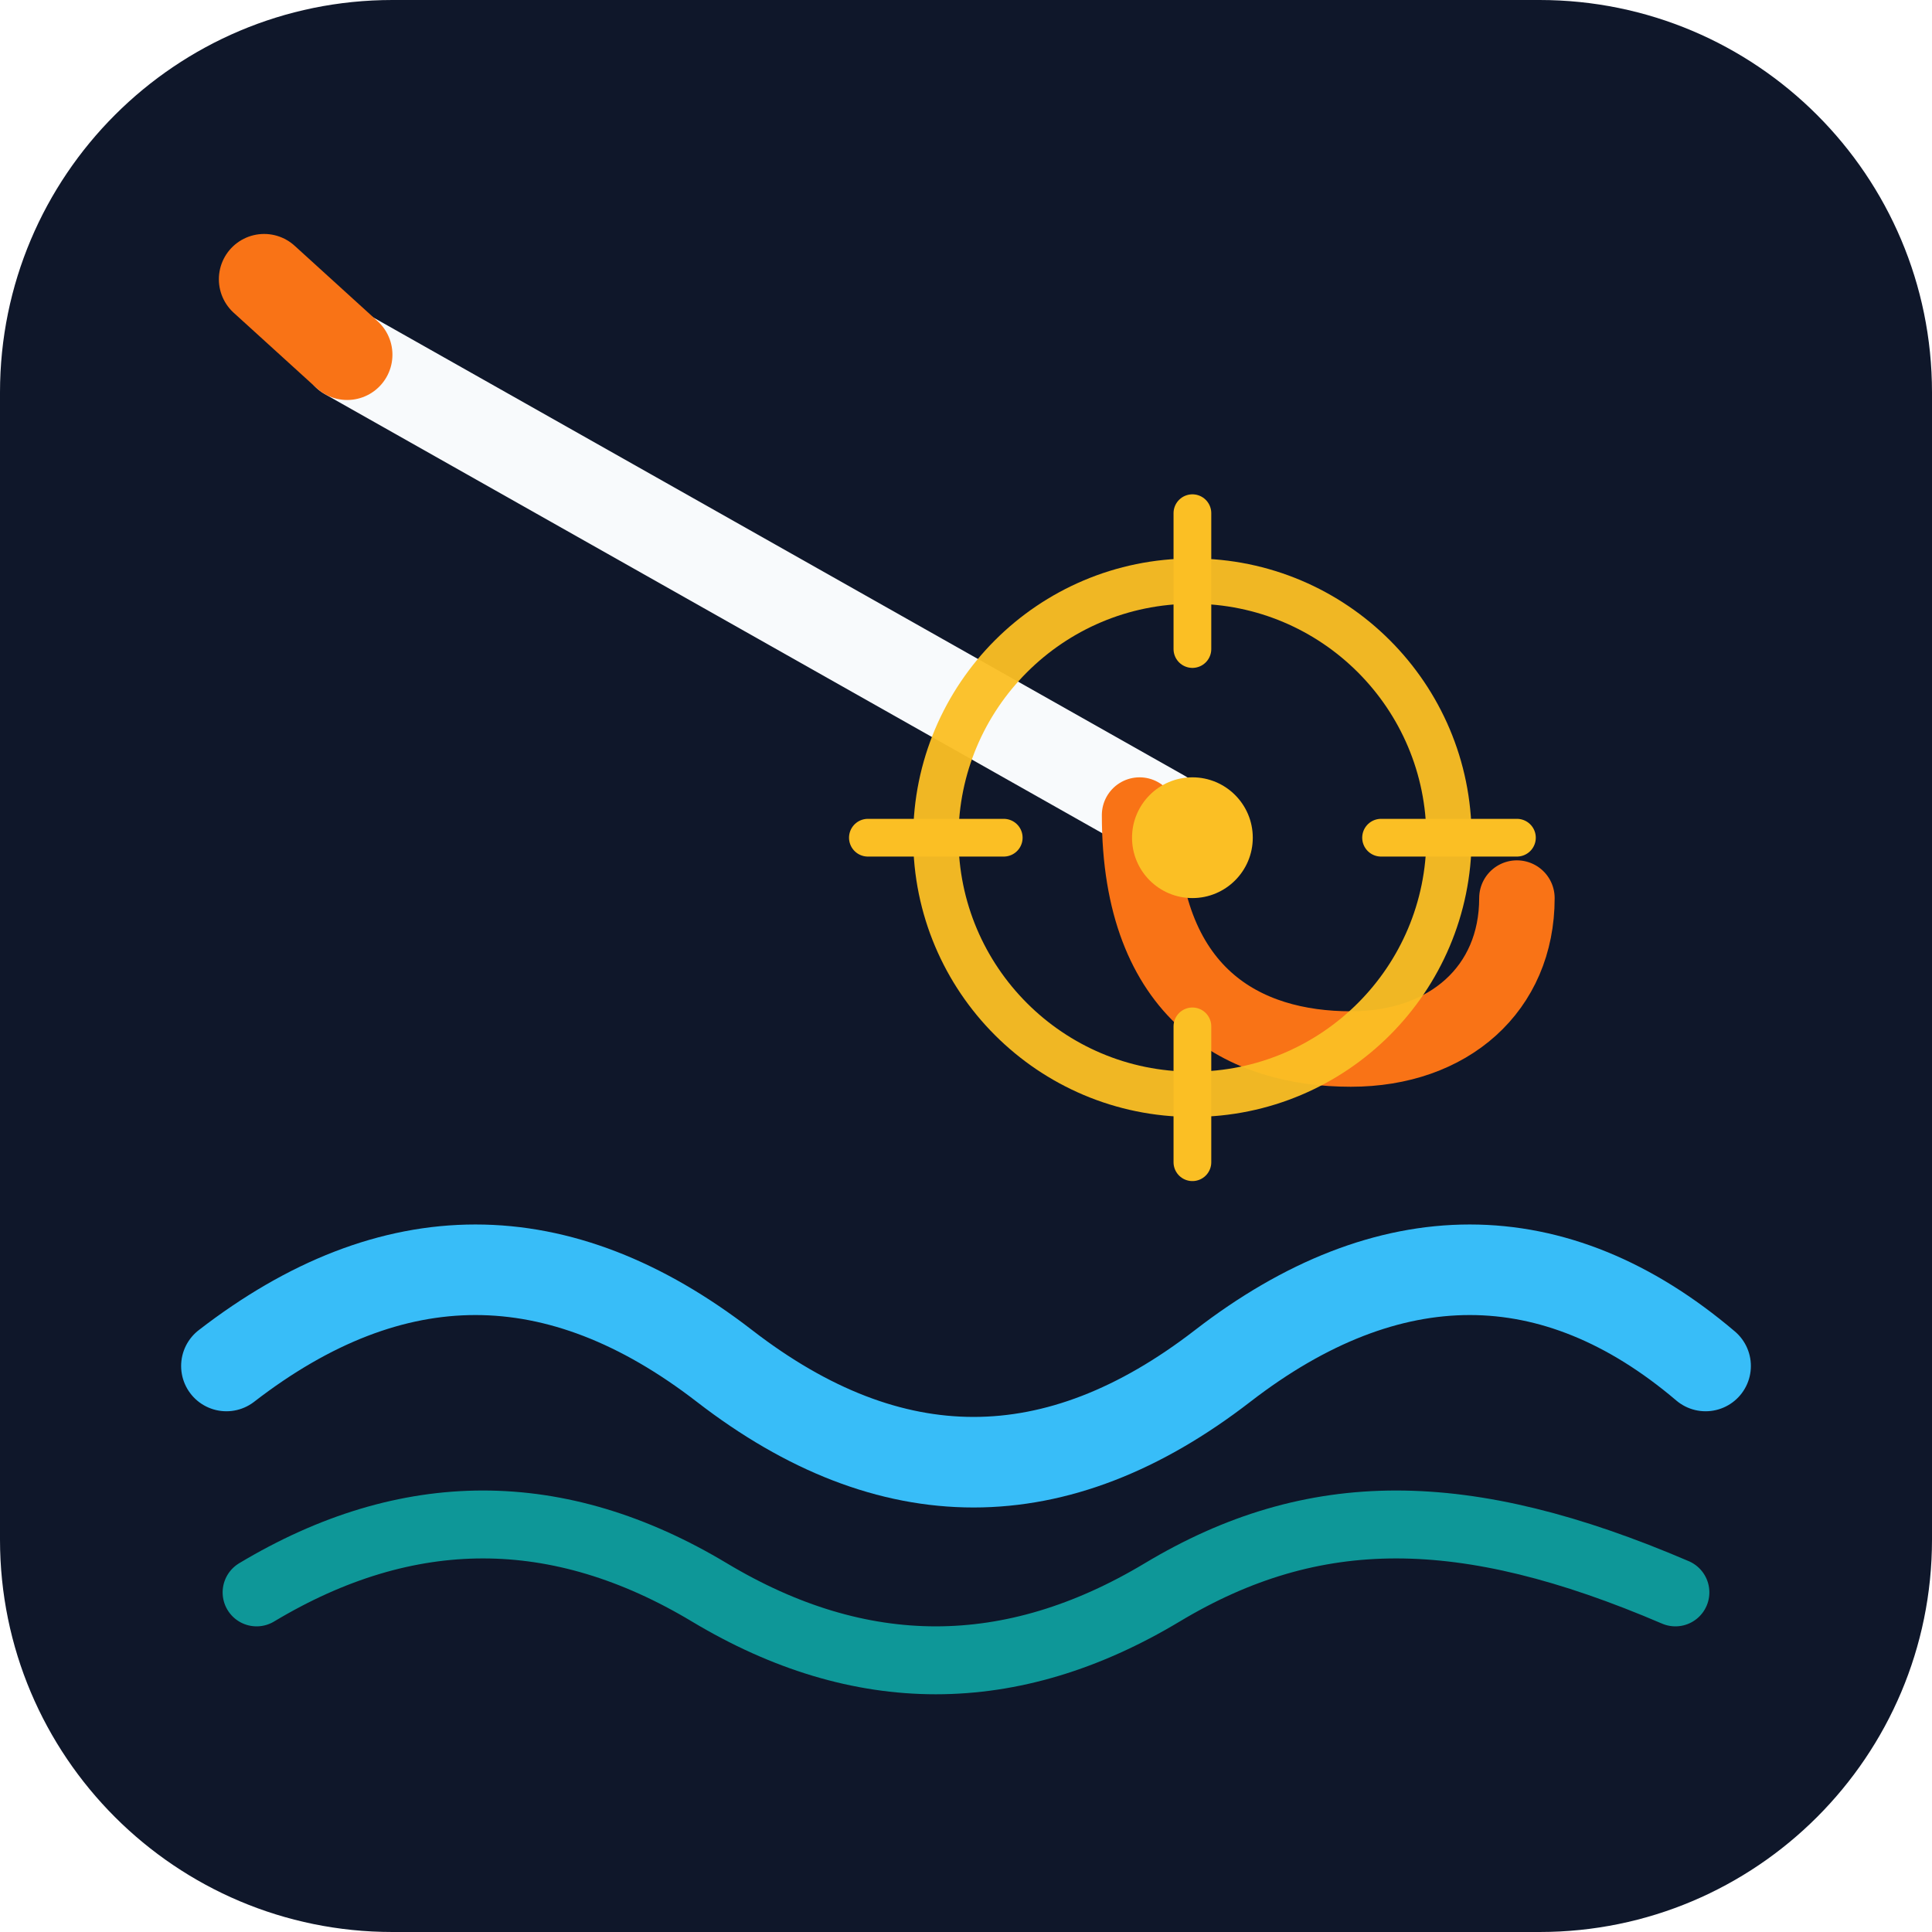
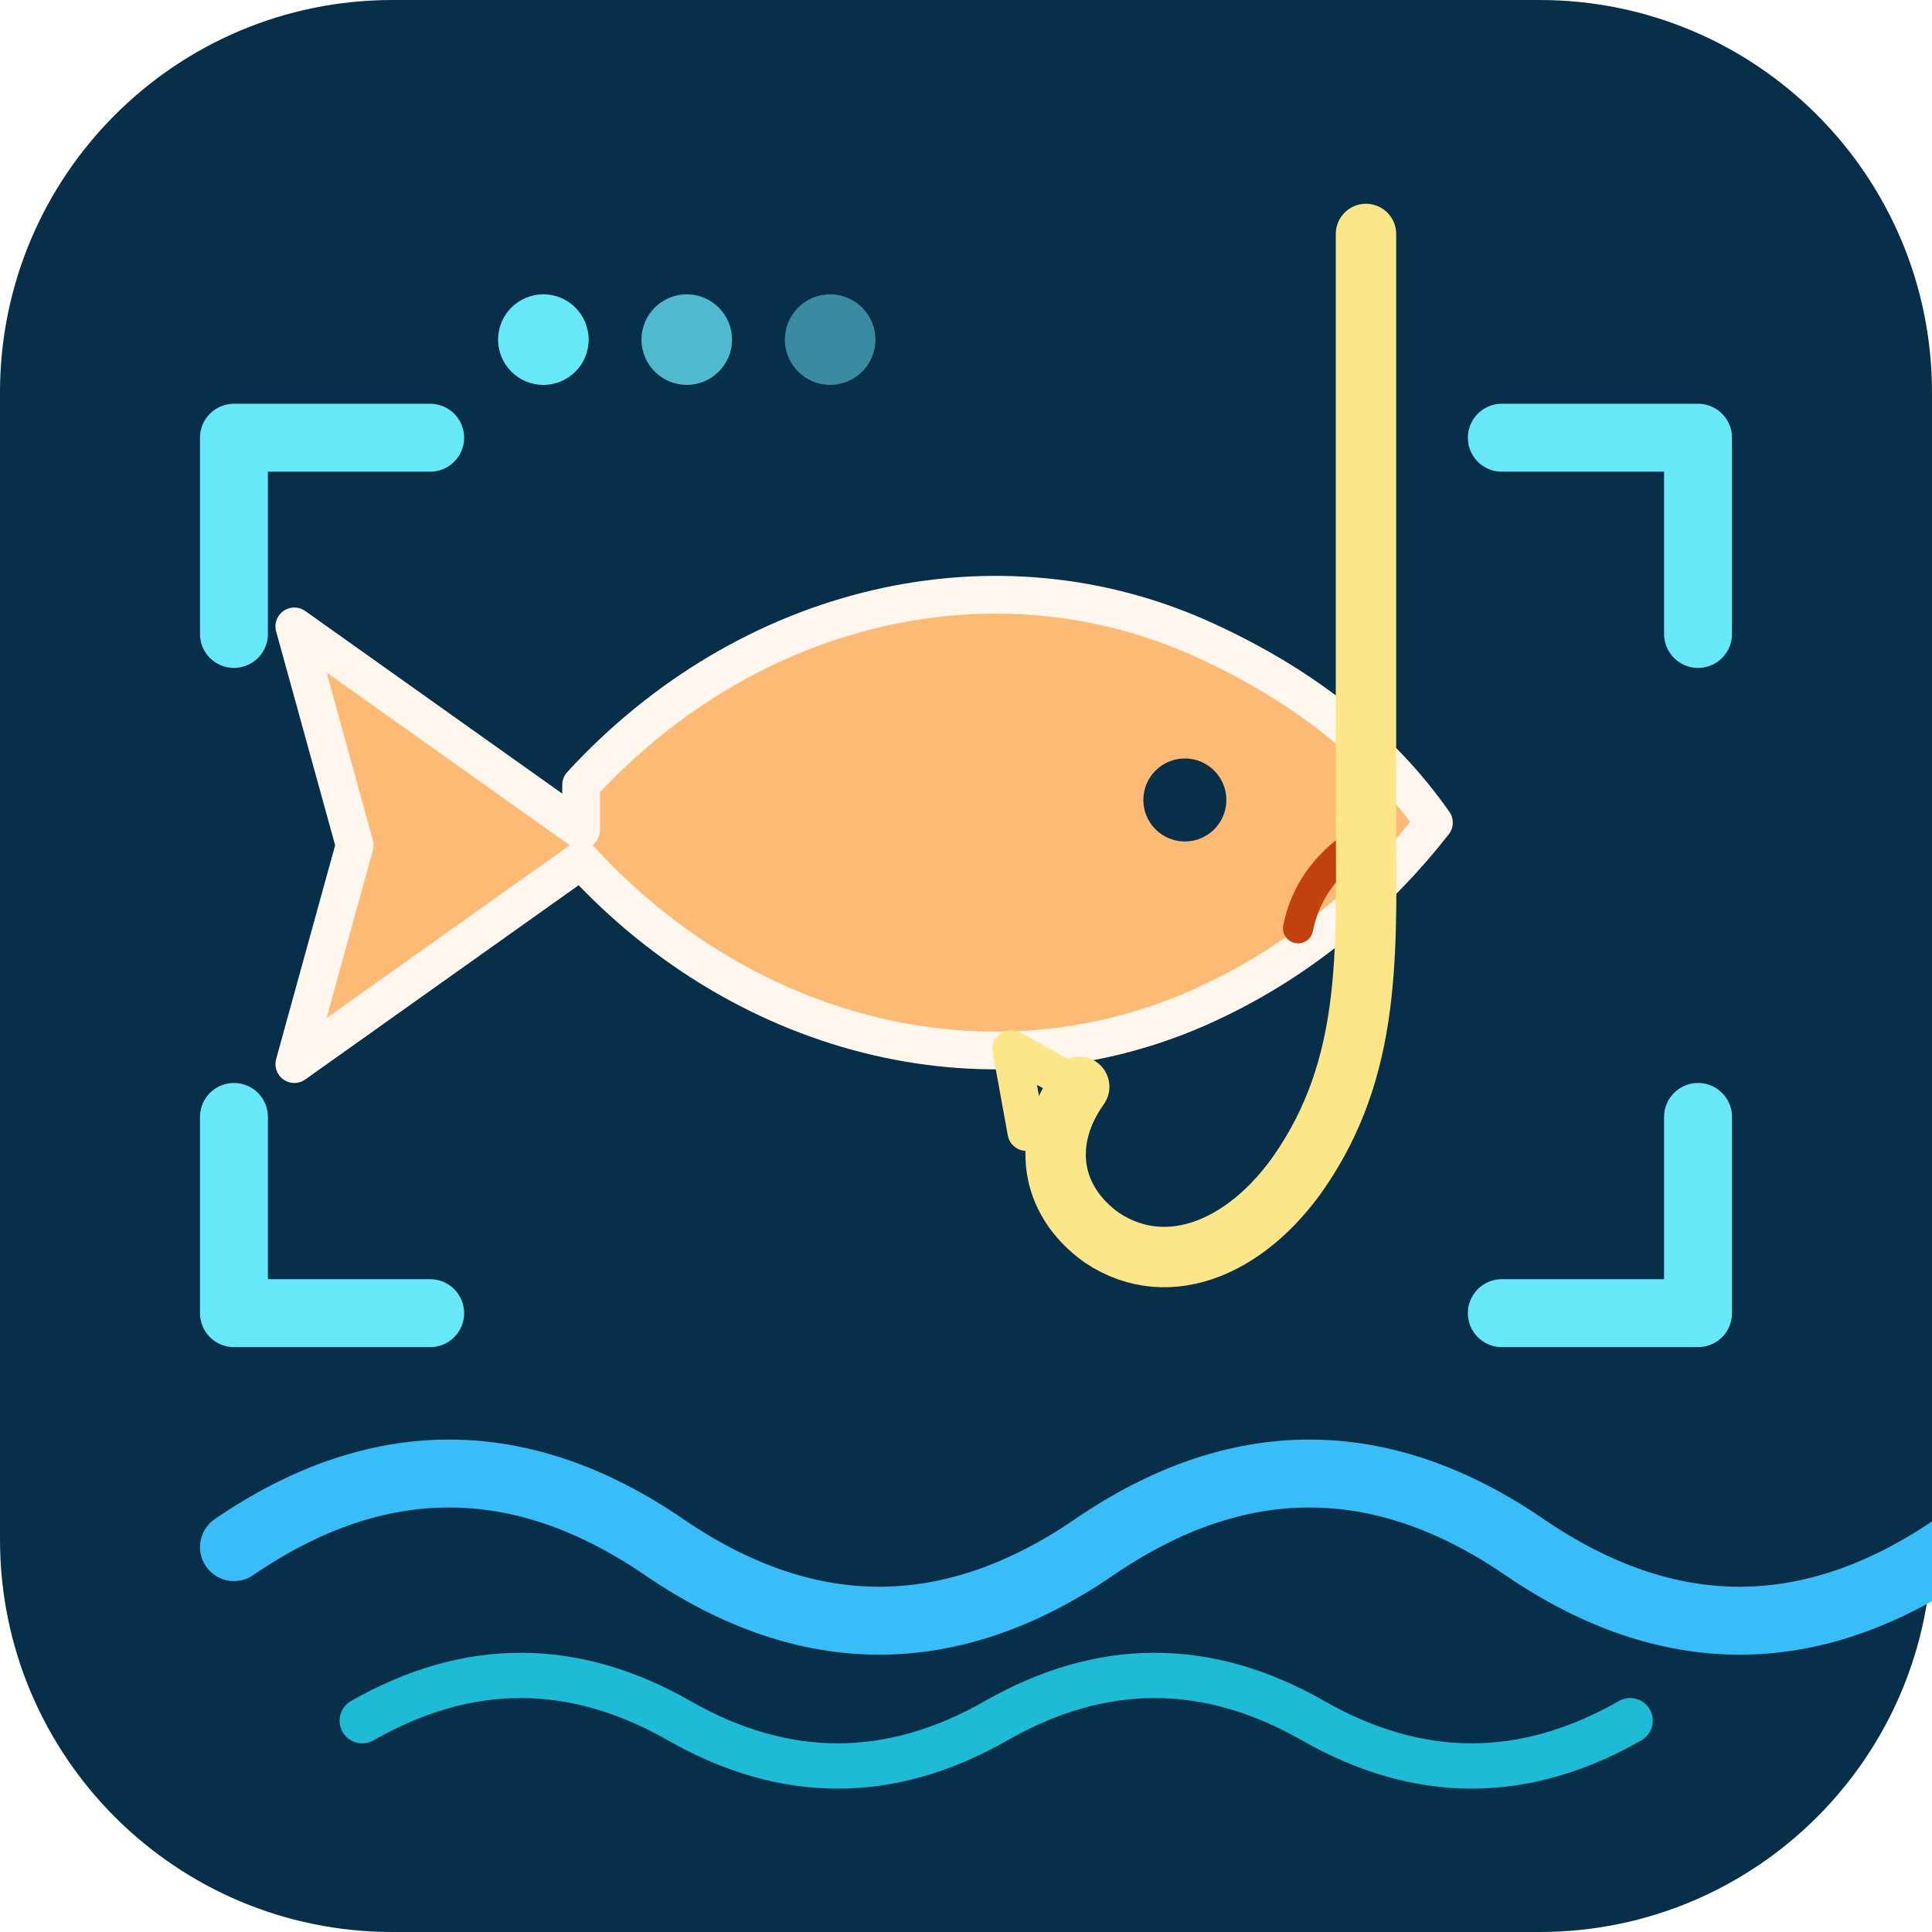
<svg xmlns="http://www.w3.org/2000/svg" viewBox="0 0 256 256" role="img" aria-labelledby="title desc">
-   <rect width="256" height="256" rx="52" fill="#0F172A" />
-   <path d="M30 181c22-17 44-17 66 0s44 17 66 0 44-17 64 0" fill="none" stroke="#38BDF8" stroke-width="12" stroke-linecap="round" />
-   <path d="M34 211c20-12 40-12 60 0s40 12 60 0 40-12 68 0" fill="none" stroke="#0EA5A4" stroke-width="9" stroke-linecap="round" opacity=".9" />
-   <path d="M46 47l108 61" fill="none" stroke="#F8FAFC" stroke-width="12" stroke-linecap="round" />
-   <path d="M46 47l-11-10" fill="none" stroke="#F97316" stroke-width="12" stroke-linecap="round" />
-   <path d="M151 108c0 24 14 31 28 31 13 0 22-8 22-20" fill="none" stroke="#F97316" stroke-width="10" stroke-linecap="round" />
-   <circle cx="158" cy="111" r="34" fill="none" stroke="#FBBF24" stroke-width="6" opacity=".95" />
-   <circle cx="158" cy="111" r="8" fill="#FBBF24" />
-   <path d="M158 68v18M158 136v18M115 111h18M183 111h18" stroke="#FBBF24" stroke-width="5" stroke-linecap="round" />
+   <rect width="256" height="256" rx="52" fill="#082F49" />
+   <path d="M31 84V58h26M199 58h26v26M31 148v26h26M225 148v26h-26" fill="none" stroke="#67E8F9" stroke-width="9" stroke-linecap="round" stroke-linejoin="round" />
+   <path d="M77 110 39 83l8 29-8 29 38-27c22 24 55 32 83 19 13-6 23-15 30-24-7-10-17-18-30-24-28-13-61-5-83 19Z" fill="#FDBA74" stroke="#FFF7ED" stroke-width="5" stroke-linejoin="round" />
+   <circle cx="157" cy="106" r="5.5" fill="#082F49" />
+   <path d="M181 111c-5 3-8 7-9 12" fill="none" stroke="#C2410C" stroke-width="4" stroke-linecap="round" />
+   <path d="M181 31v76c0 18 1 33-8 47-7 11-18 16-27 10-7-5-8-13-3-20" fill="none" stroke="#FDE68A" stroke-width="8" stroke-linecap="round" />
+   <path d="m143 144-9-5 2 11" fill="none" stroke="#FDE68A" stroke-width="5" stroke-linecap="round" stroke-linejoin="round" />
+   <path d="M31 205c19-13 38-13 57 0s38 13 57 0 38-13 57 0 38 13 57 0" fill="none" stroke="#38BDF8" stroke-width="9" stroke-linecap="round" />
+   <path d="M48 228c14-8 28-8 42 0s28 8 42 0 28-8 42 0 28 8 42 0" fill="none" stroke="#22D3EE" stroke-width="6" stroke-linecap="round" opacity=".85" />
+   <circle cx="72" cy="45" r="6" fill="#67E8F9" />
+   <circle cx="91" cy="45" r="6" fill="#67E8F9" opacity=".75" />
+   <circle cx="110" cy="45" r="6" fill="#67E8F9" opacity=".5" />
</svg>
